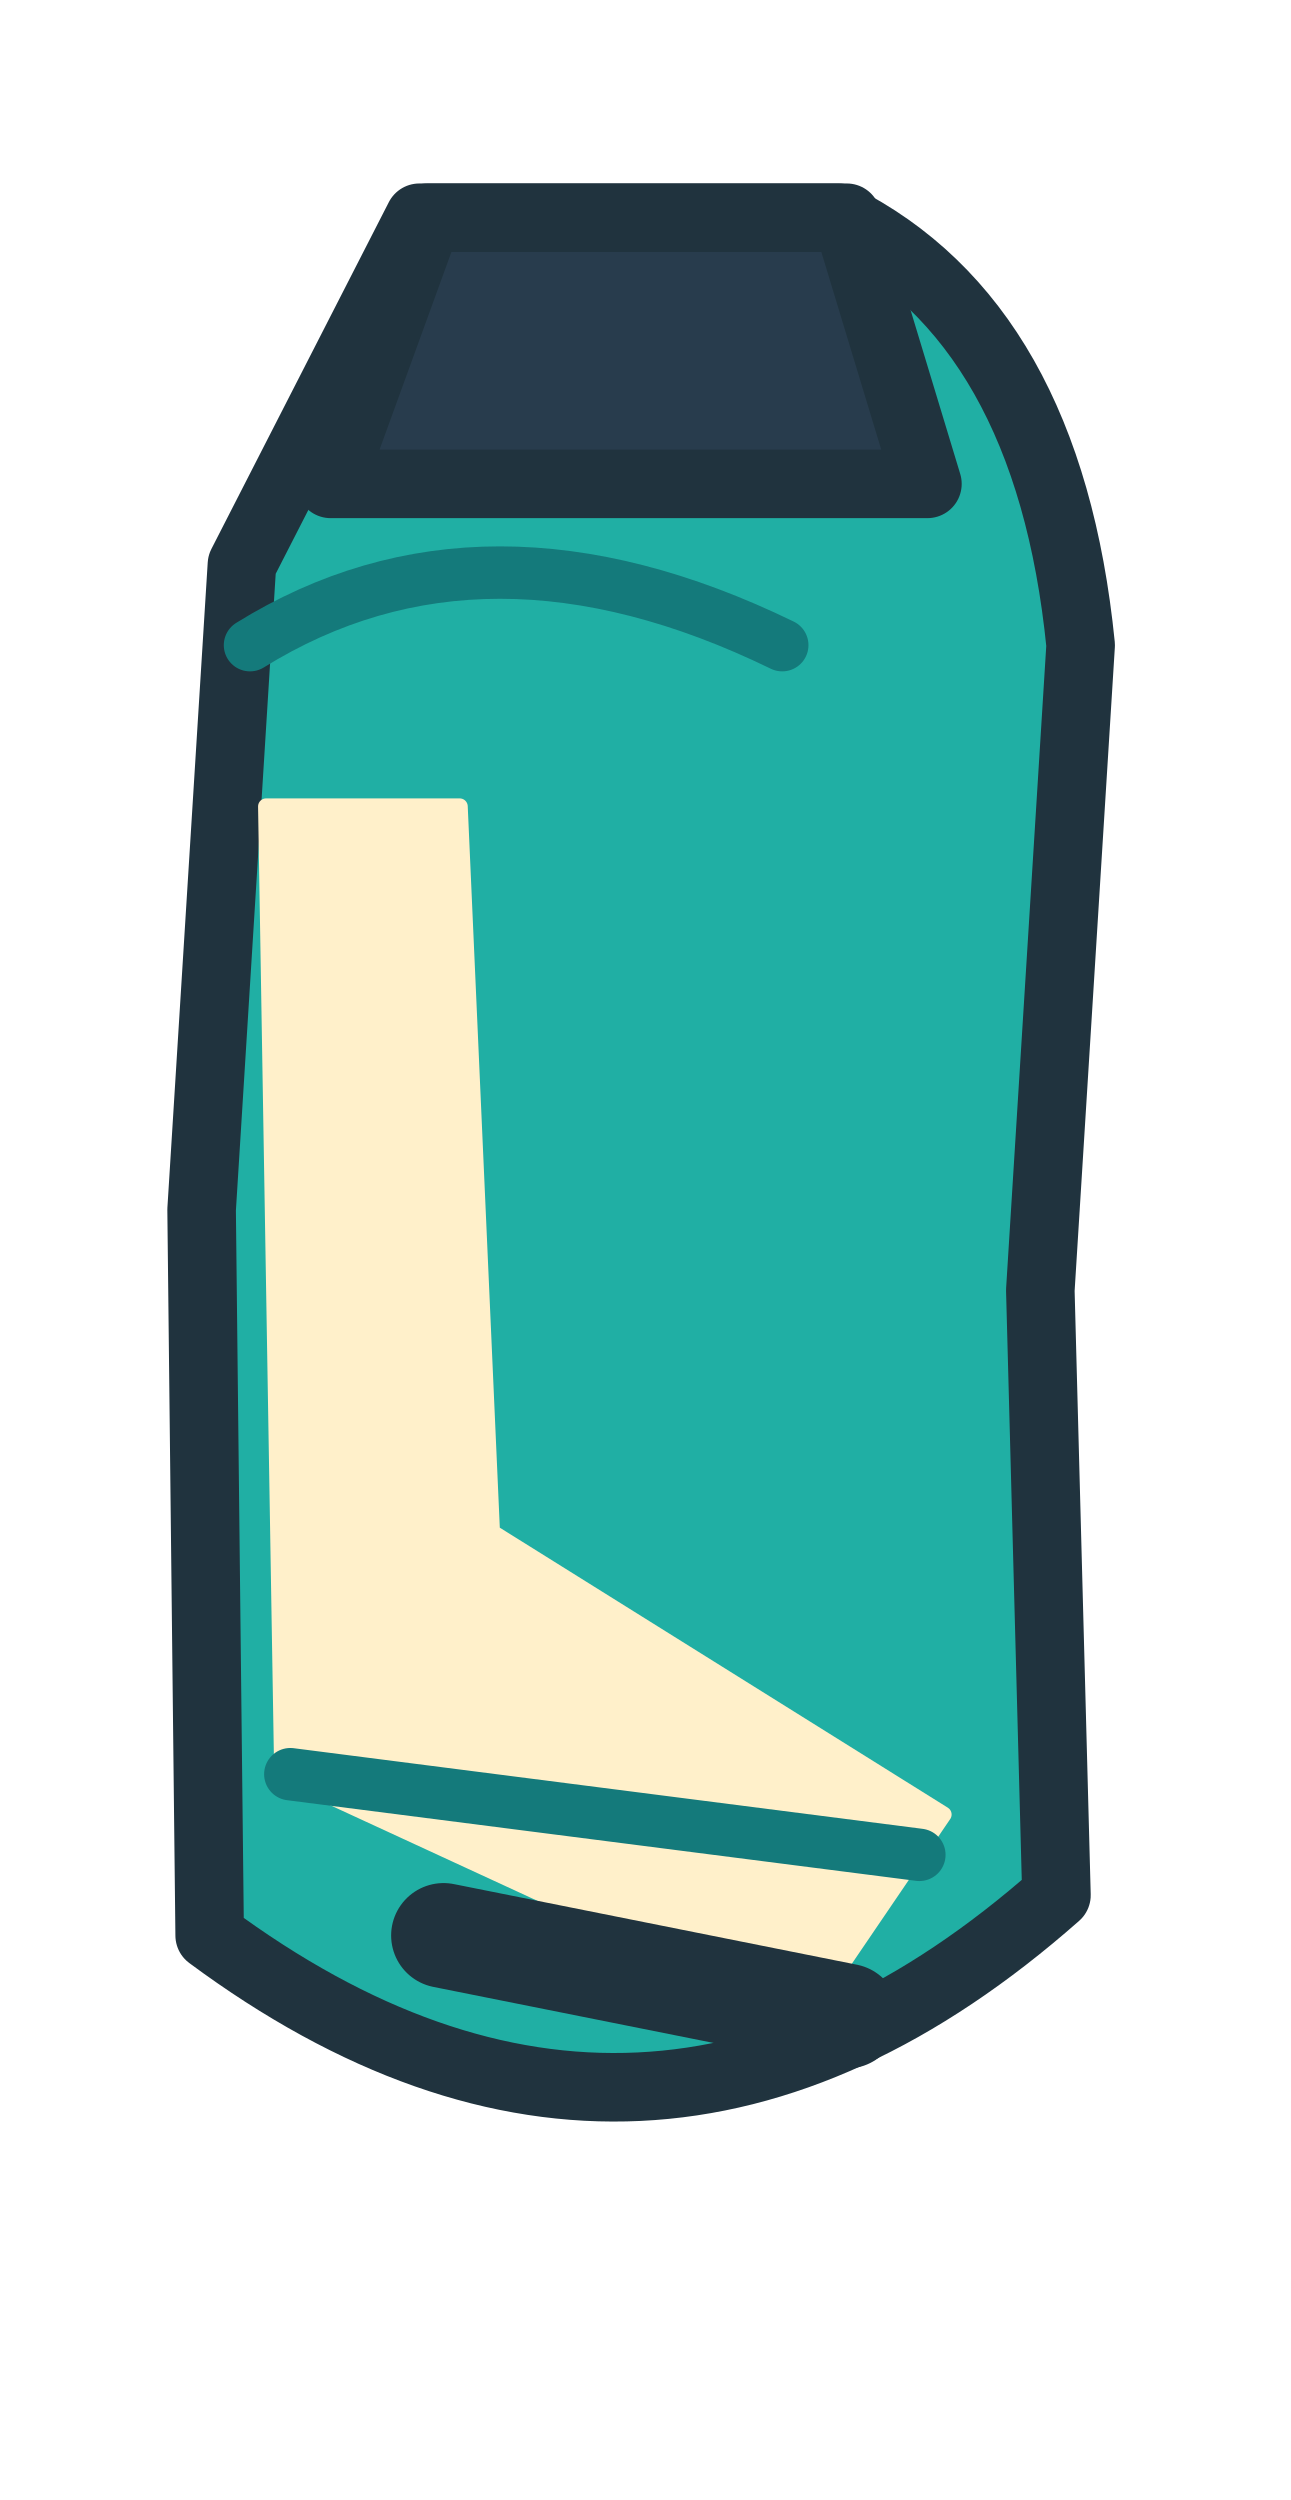
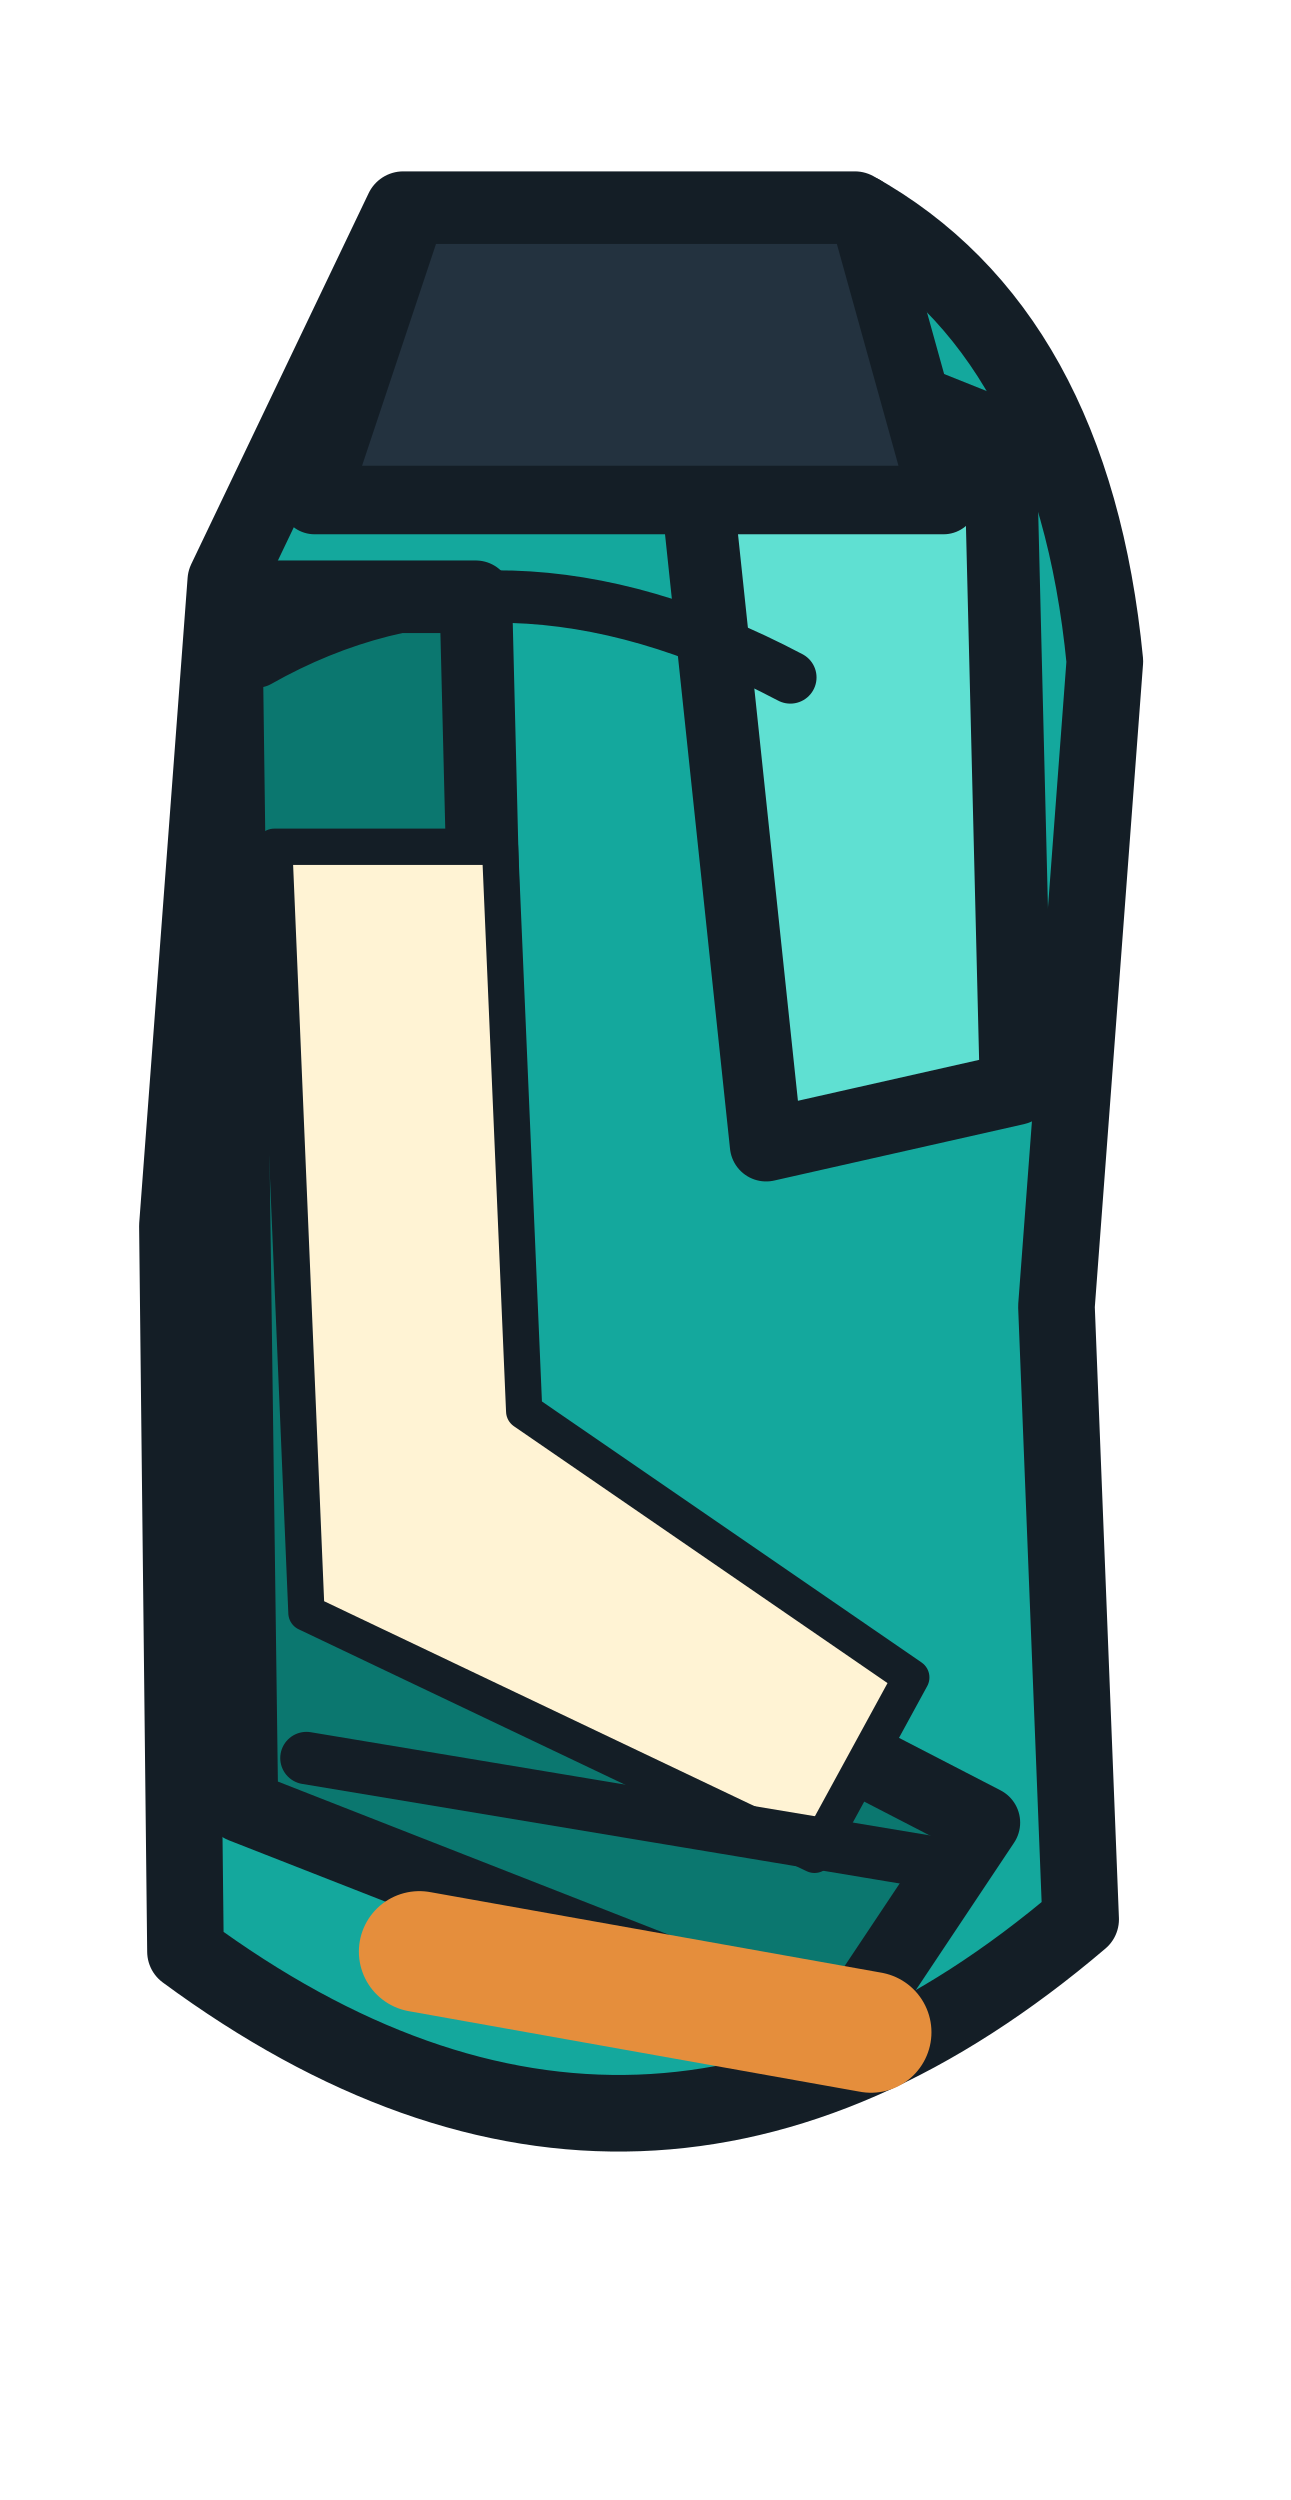
- <svg xmlns="http://www.w3.org/2000/svg" viewBox="-8 -3 16 31" fill="none" stroke="#20333e" stroke-width="0.85" stroke-linecap="round" stroke-linejoin="round">
-   <path d="M-2.8 -.3 L2.4 -.3 Q5 1 5.4 5 L4.9 13 L5.1 20.5 Q0 25 -5.4 21 L-5.5 12 L-5 4 Z" fill="#20afa4" stroke="#20333e" stroke-width="0.85" />
-   <path d="M-4.7 7 L-2.3 7 L-1.9 16 L3.7 19.5 L2 22 L-4.5 19 Z" fill="#fff0ca" stroke="#fff0ca" stroke-width="0.2" />
-   <path d="M-2.7 -.3 L2.5 -.3 L3.5 3 L-3.9 3 Z" fill="#283c4d" stroke="#20333e" stroke-width="0.85" />
-   <path d="M-4.9 5 Q-2 3.2 1.7 5 M-4.4 19 L3.4 20" fill="none" stroke="#147a7b" stroke-width="0.65" />
-   <path d="M-2.5 21 L2.5 22" fill="none" stroke="#20333e" stroke-width="1.3" />
+ <svg xmlns="http://www.w3.org/2000/svg" viewBox="-8 -3 16 31" fill="none" stroke="#141e26" stroke-width="0.9" stroke-linecap="round" stroke-linejoin="round">
+   <path d="M-3 -0.4 L2.6 -0.4 Q5.3 1.1 5.7 5.2 L5.1 13.2 L5.4 20.8 Q0 25.4 -5.7 21.2 L-5.8 12.2 L-5.2 4.2 Z" fill="#14a89d" stroke="#141e26" stroke-width="0.95" />
+   <path d="M-5.2 4.4 L-2.1 4.4 L-1.8 16.5 L4.2 19.6 L2.4 22.3 L-5 19.4 Z" fill="#0b776f" />
+   <path d="M0.4 0.8 L4.4 2.4 L4.6 10.5 L1.5 11.2 Z" fill="#5fe0d2" />
+   <path d="M-4.6 7.5 L-1.8 7.5 L-1.5 14.5 L3.3 17.8 L2.1 20 L-4.2 17 Z" fill="#fff3d4" stroke="#141e26" stroke-width="0.45" />
+   <path d="M-2.9 -0.4 L2.7 -0.4 L3.7 3.2 L-4.1 3.2 Z" fill="#23323f" stroke="#141e26" stroke-width="0.85" />
+   <path d="M-4.8 5.2 Q-1.8 3.5 1.8 5.4 M-4.2 18.8 L3.6 20.1" fill="none" stroke="#141e26" stroke-width="0.65" />
+   <path d="M-2.8 21.2 L2.8 22.2" fill="none" stroke="#e58e3c" stroke-width="1.5" />
</svg>
